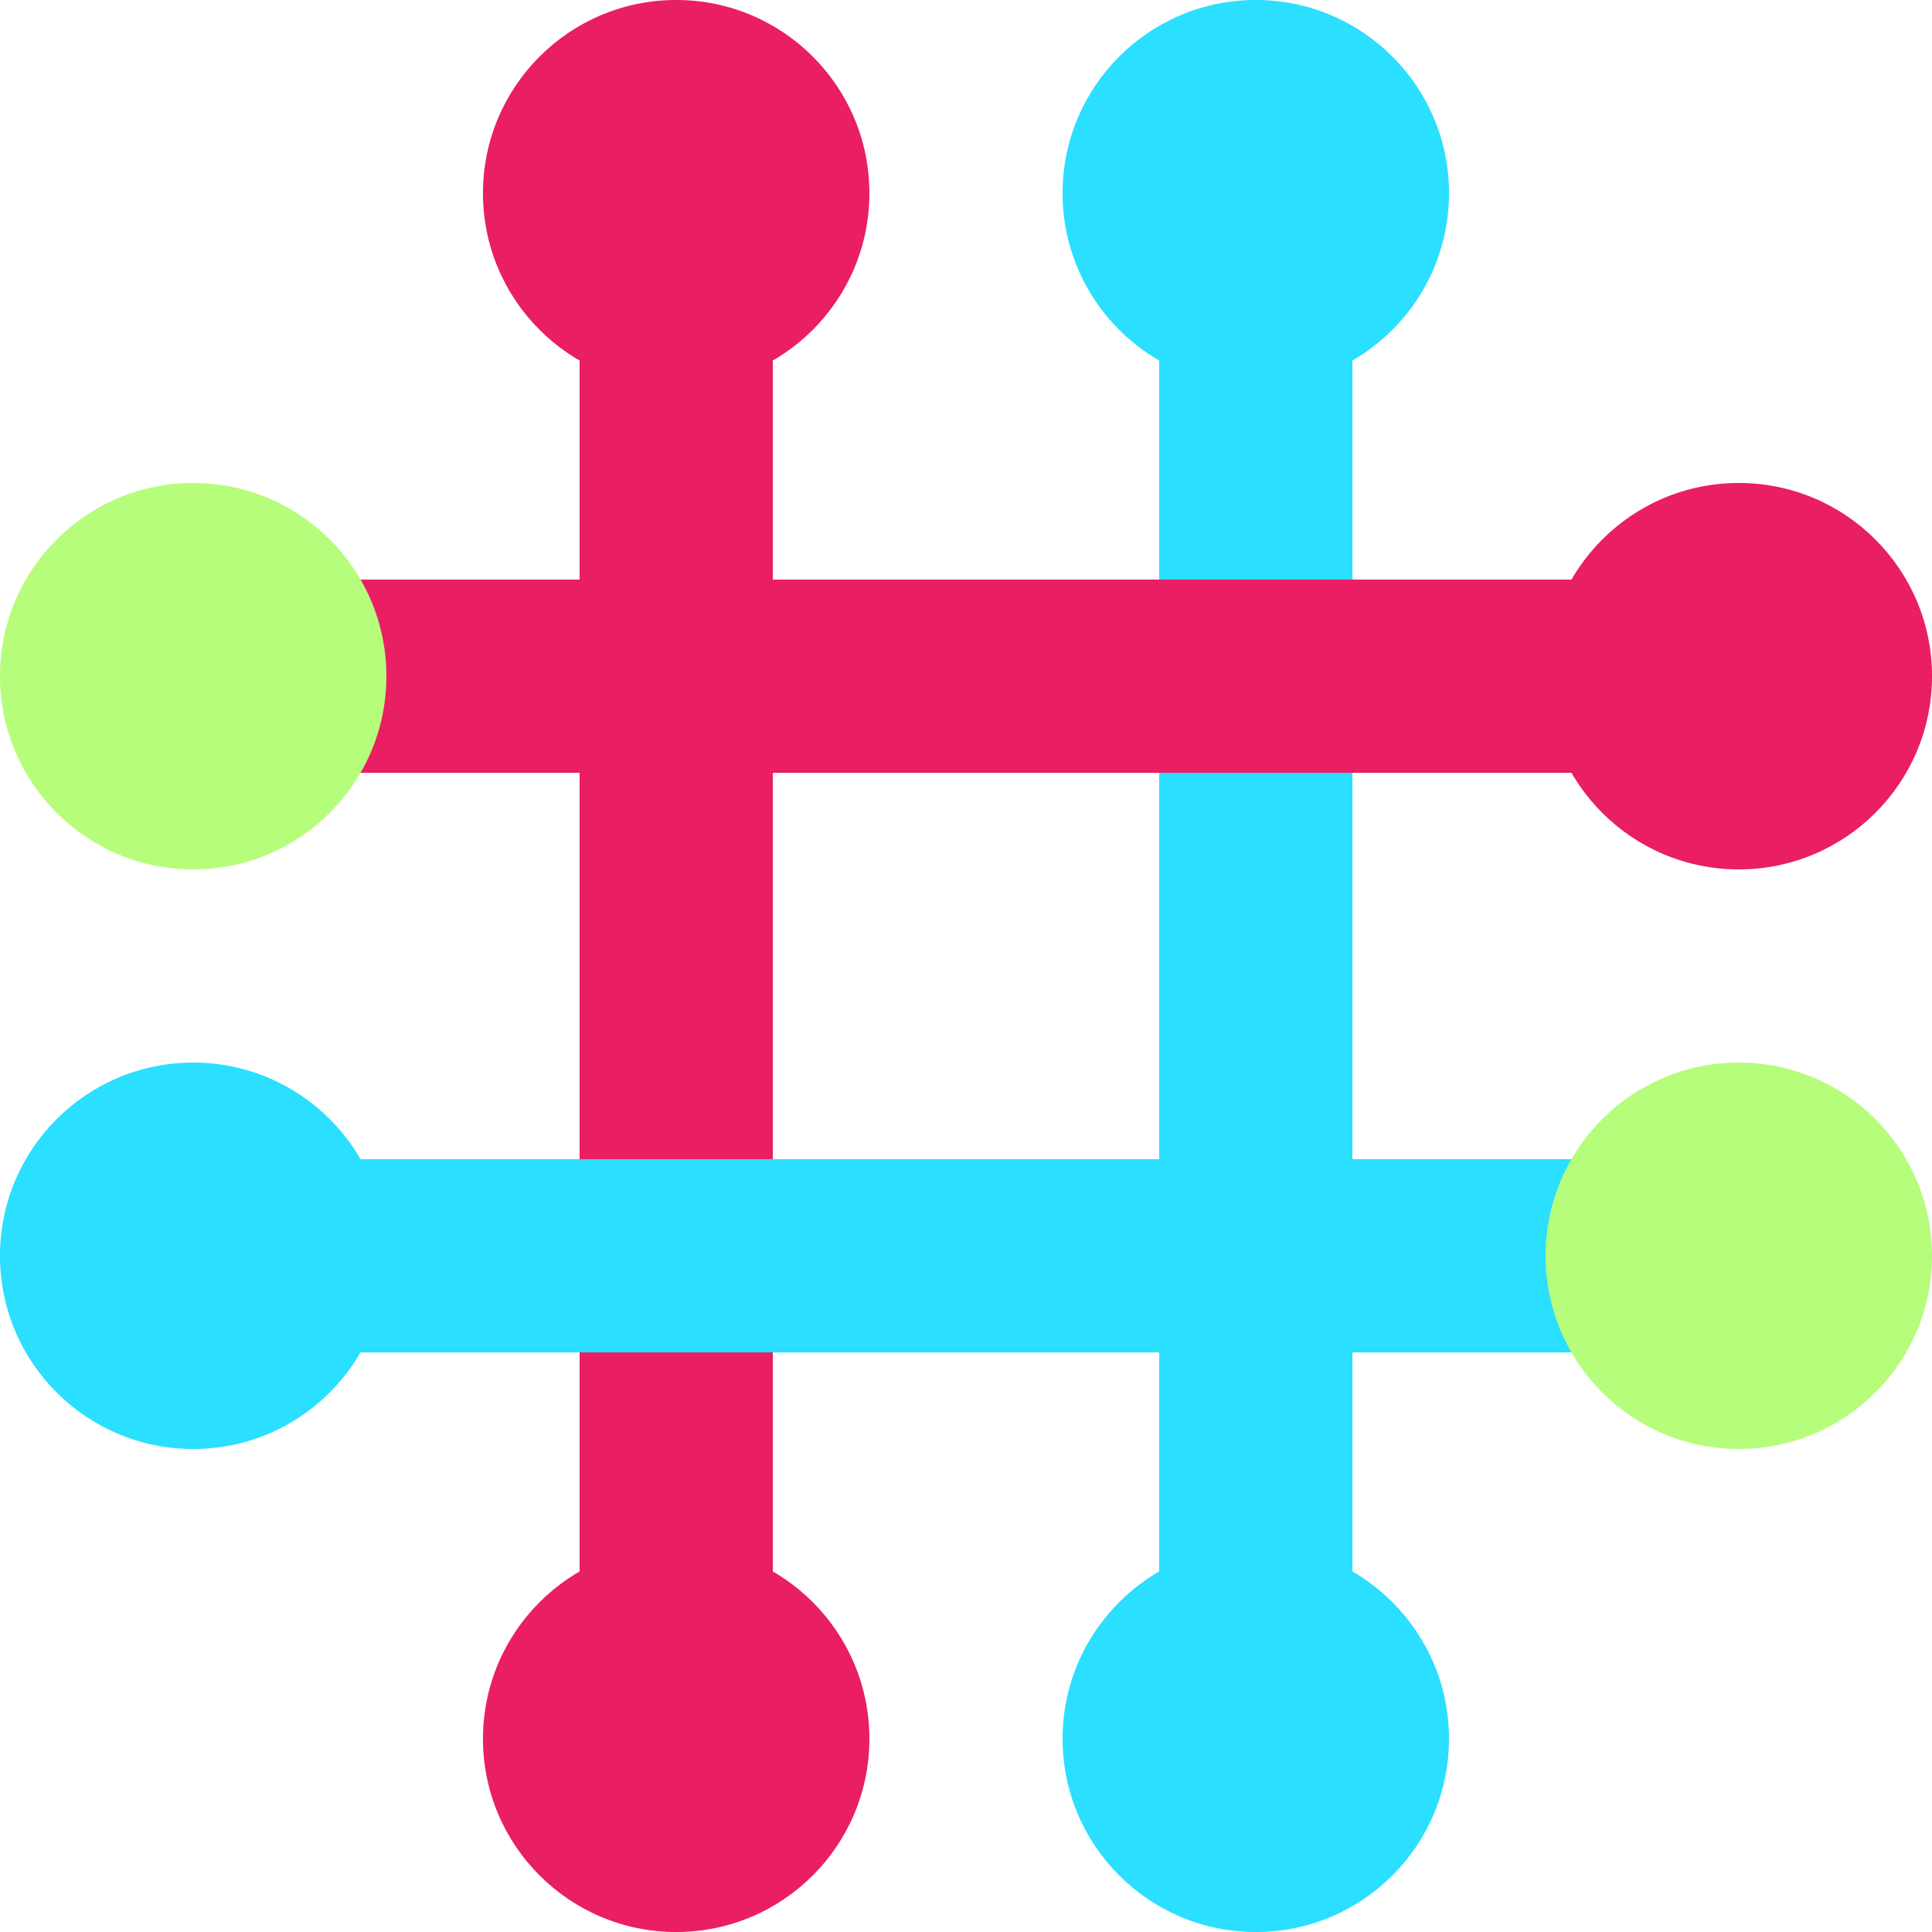
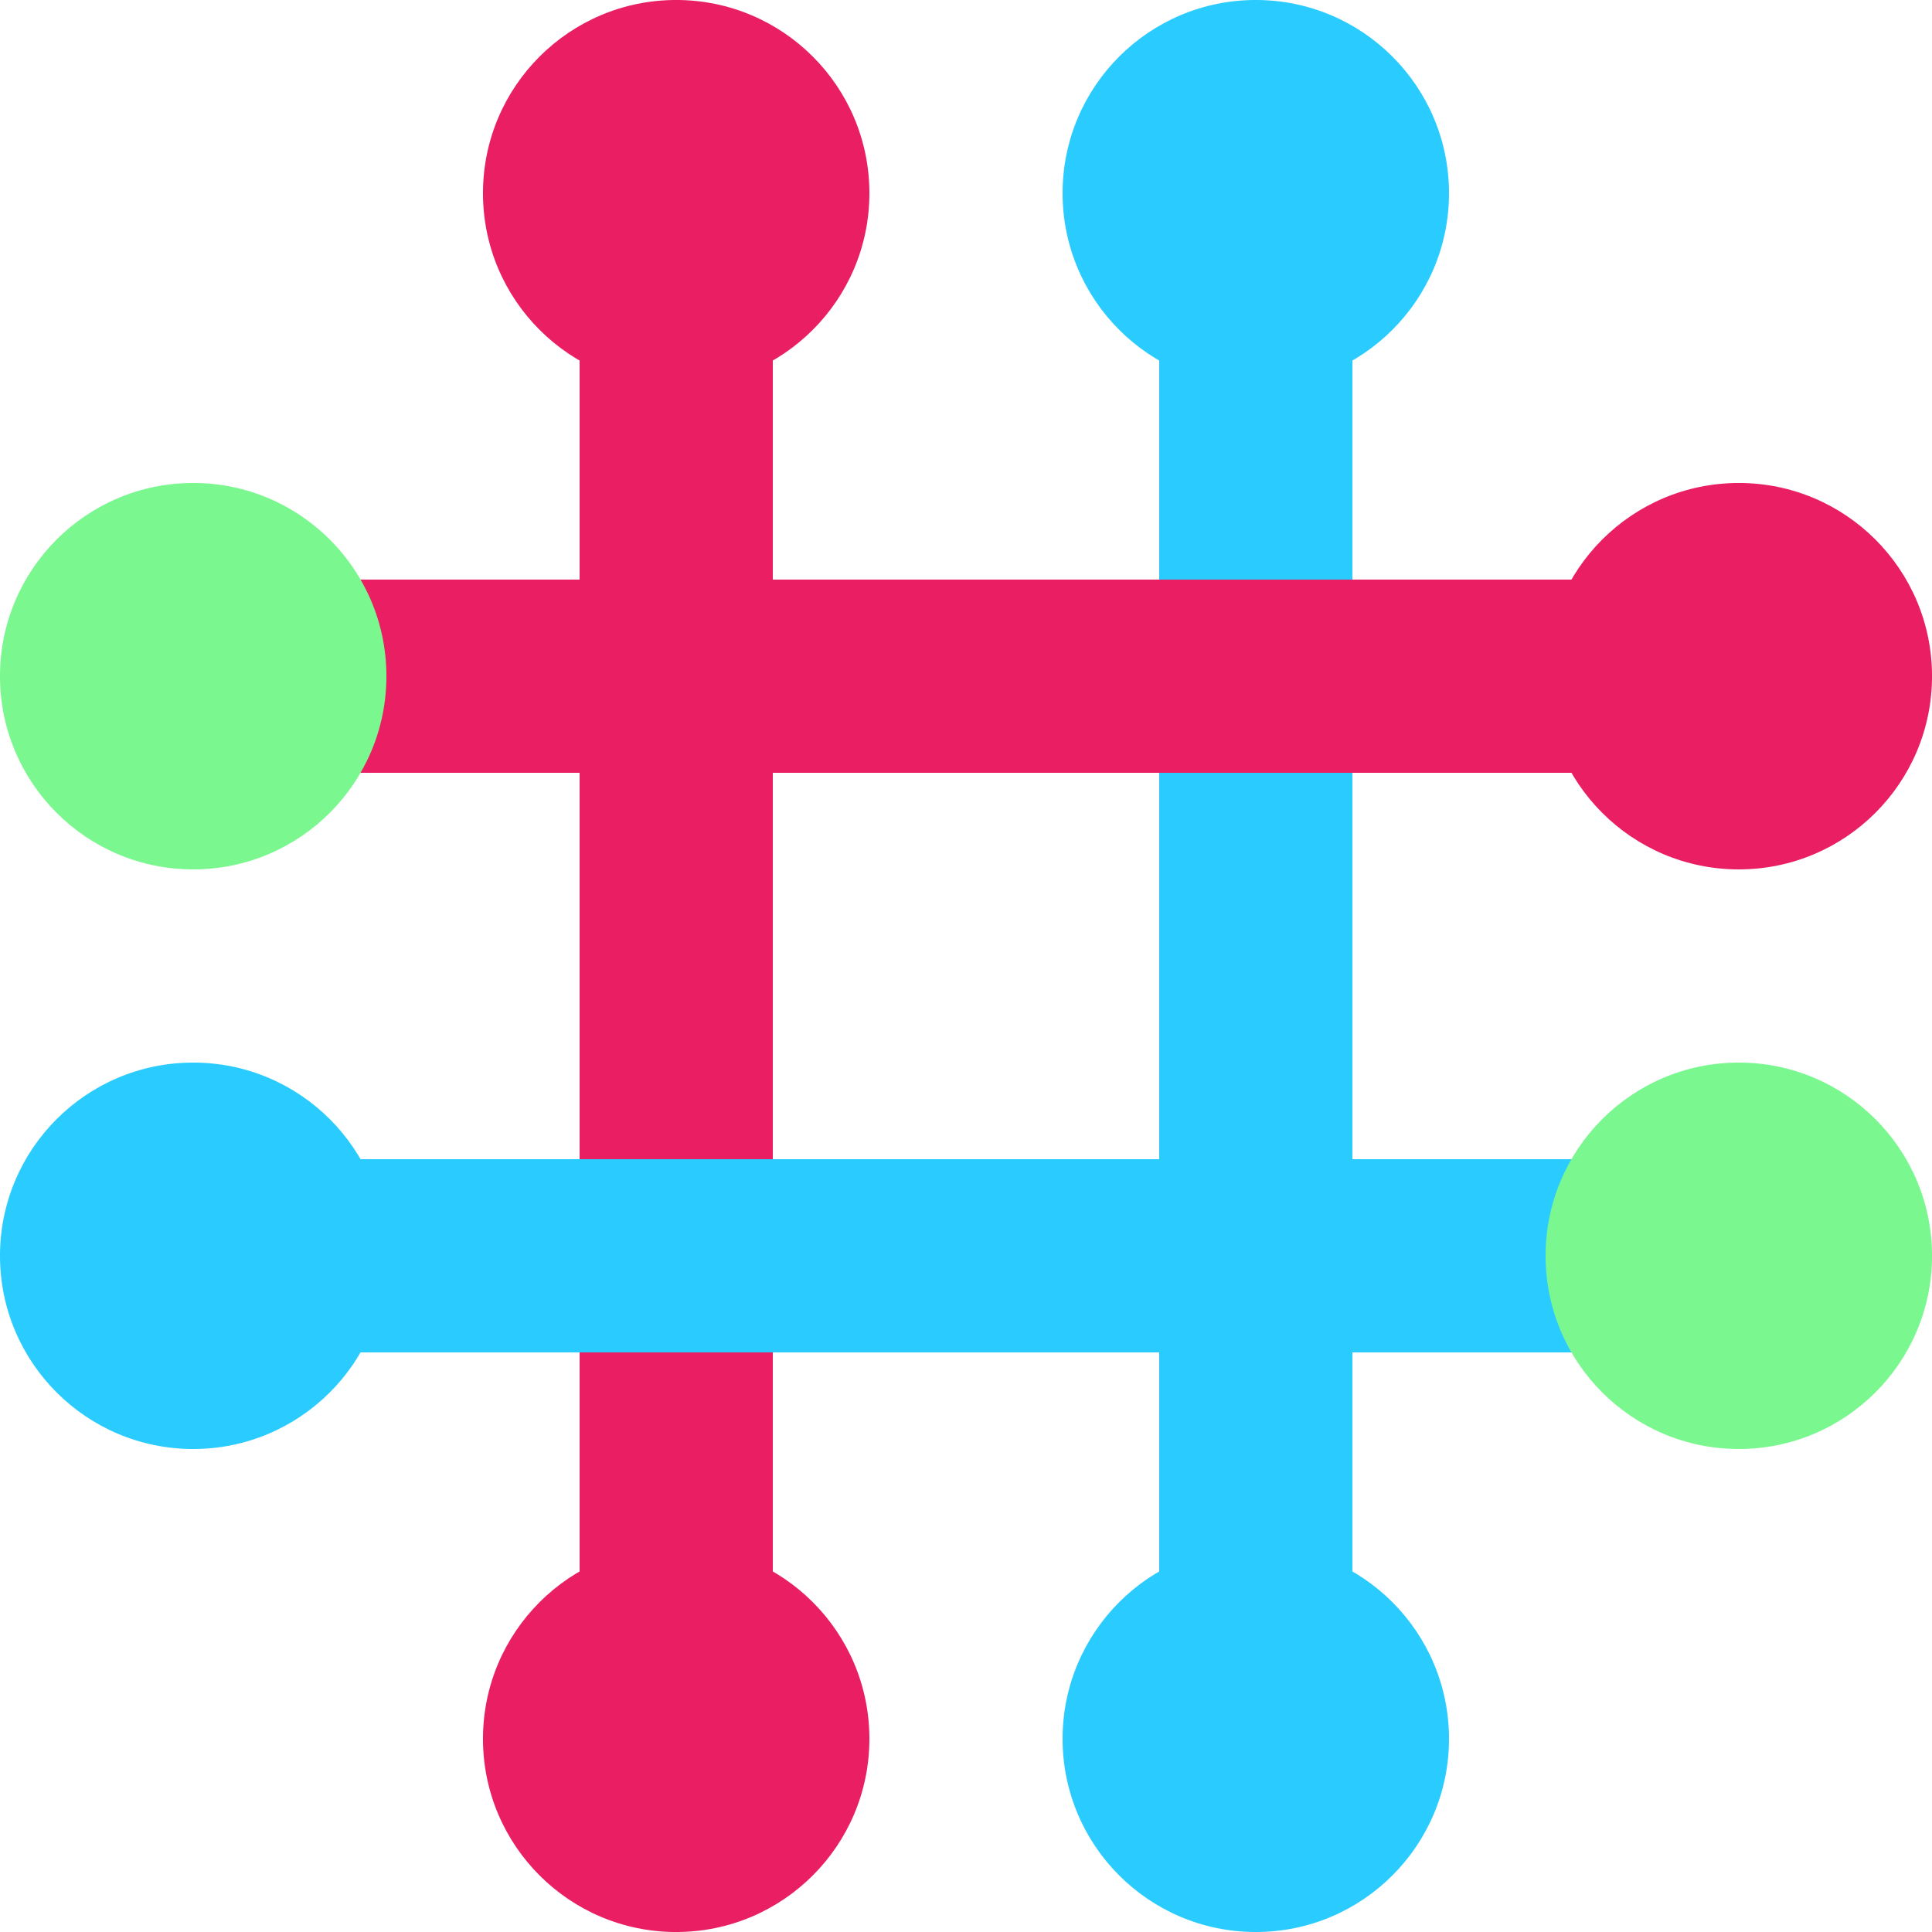
<svg xmlns="http://www.w3.org/2000/svg" width="250" height="250" viewBox="0 0 66.146 66.146" version="1.1" id="svg5">
  <defs id="defs2" />
  <g id="layer1" style="display:inline" transform="translate(6.614583,6.614583)">
    <rect style="fill:#e91e63;fill-opacity:1;stroke-width:0.265" id="rect236" width="6.615" height="52.917" x="13.229" y="0" />
-     <rect style="fill:#2adfff;fill-opacity:1;stroke-width:0.265" id="rect236-3" width="6.615" height="52.917" x="33.073" y="-1.3877788e-17" />
+     <rect style="fill:#2accff;fill-opacity:1;stroke-width:0.265" id="rect236-3" width="6.615" height="52.917" x="33.073" y="-1.3877788e-17" />
    <rect style="fill:#e91e63;fill-opacity:1;stroke-width:0.265" id="rect373" width="52.917" height="6.615" x="5.5511151e-17" y="13.229" />
-     <rect style="fill:#2adfff;fill-opacity:1;stroke-width:0.265" id="rect373-6" width="52.917" height="6.615" x="-3.5527137e-15" y="33.073" />
+     <rect style="fill:#2accff;fill-opacity:1;stroke-width:0.265" id="rect373-6" width="52.917" height="6.615" x="-3.5527137e-15" y="33.073" />
    <circle style="fill:#e91e63;fill-opacity:1;stroke-width:0.529" id="path2465" cx="16.536" cy="-1.345248e-07" r="6.615" />
    <circle style="display:inline;fill:#e91e63;fill-opacity:1;stroke-width:0.529" id="path2465-1" cx="16.536" cy="52.917" r="6.615" />
-     <circle style="display:inline;fill:#2adfff;fill-opacity:1;stroke-width:0.529" id="path2465-1-2" cx="36.38" cy="52.917" r="6.615" />
-     <circle style="display:inline;fill:#b6fd7b;fill-opacity:1;stroke-width:0.529" id="path2465-5" cx="-1.7205811e-07" cy="16.536" r="6.615" />
+     <circle style="display:inline;fill:#2accff;fill-opacity:1;stroke-width:0.529" id="path2465-1-2" cx="36.38" cy="52.917" r="6.615" />
+     <circle style="display:inline;fill:#7bf790;fill-opacity:1;stroke-width:0.529" id="path2465-5" cx="-1.7205811e-07" cy="16.536" r="6.615" />
    <circle style="display:inline;fill:#e91e63;fill-opacity:1;stroke-width:0.529" id="path2465-5-2" cx="52.917" cy="16.536" r="6.615" />
-     <circle style="display:inline;fill:#b6fd7b;fill-opacity:1;stroke-width:0.529" id="path2465-5-2-9" cx="52.917" cy="36.38" r="6.615" />
-     <circle style="display:inline;fill:#2adfff;fill-opacity:1;stroke-width:0.529" id="path2465-5-6" cx="-1.7205811e-07" cy="36.38" r="6.615" />
-     <circle style="display:inline;fill:#2adfff;fill-opacity:1;stroke-width:0.529" id="path2465-3" cx="36.38" cy="-1.7205811e-07" r="6.615" />
+     <circle style="display:inline;fill:#7bf790;fill-opacity:1;stroke-width:0.529" id="path2465-5-2-9" cx="52.917" cy="36.38" r="6.615" />
+     <circle style="display:inline;fill:#2accff;fill-opacity:1;stroke-width:0.529" id="path2465-5-6" cx="-1.7205811e-07" cy="36.38" r="6.615" />
+     <circle style="display:inline;fill:#2accff;fill-opacity:1;stroke-width:0.529" id="path2465-3" cx="36.38" cy="-1.7205811e-07" r="6.615" />
  </g>
</svg>
